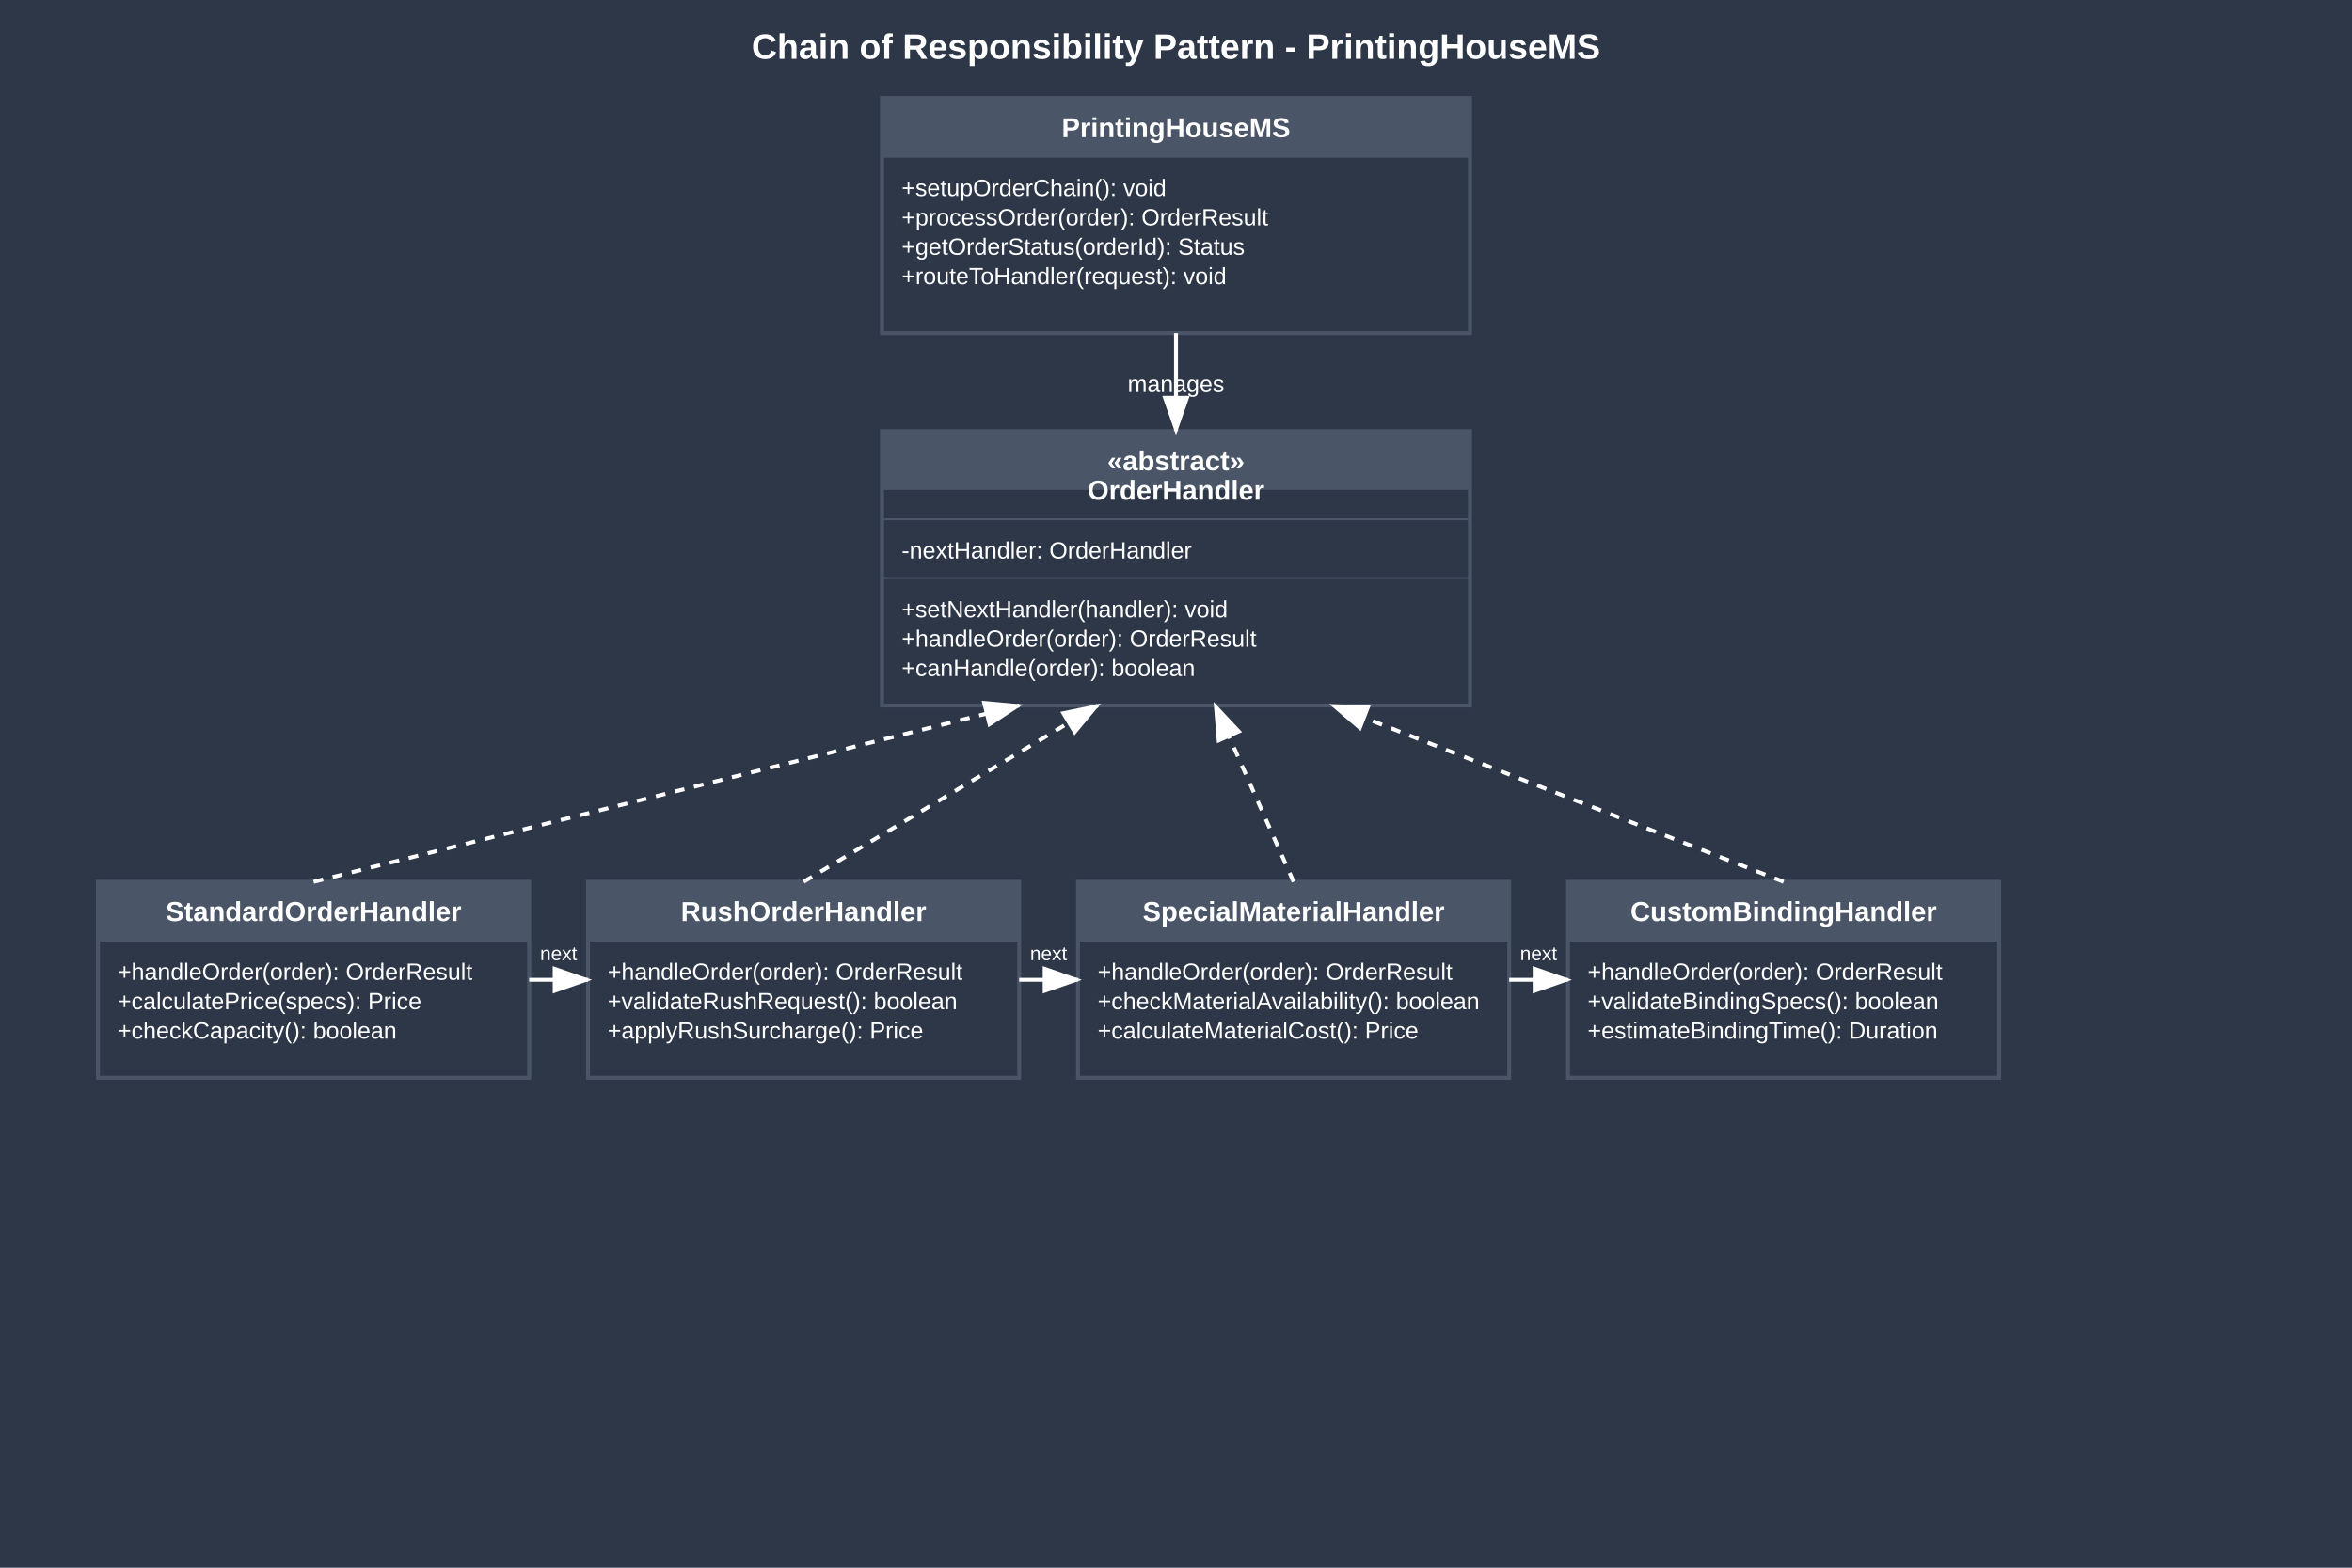
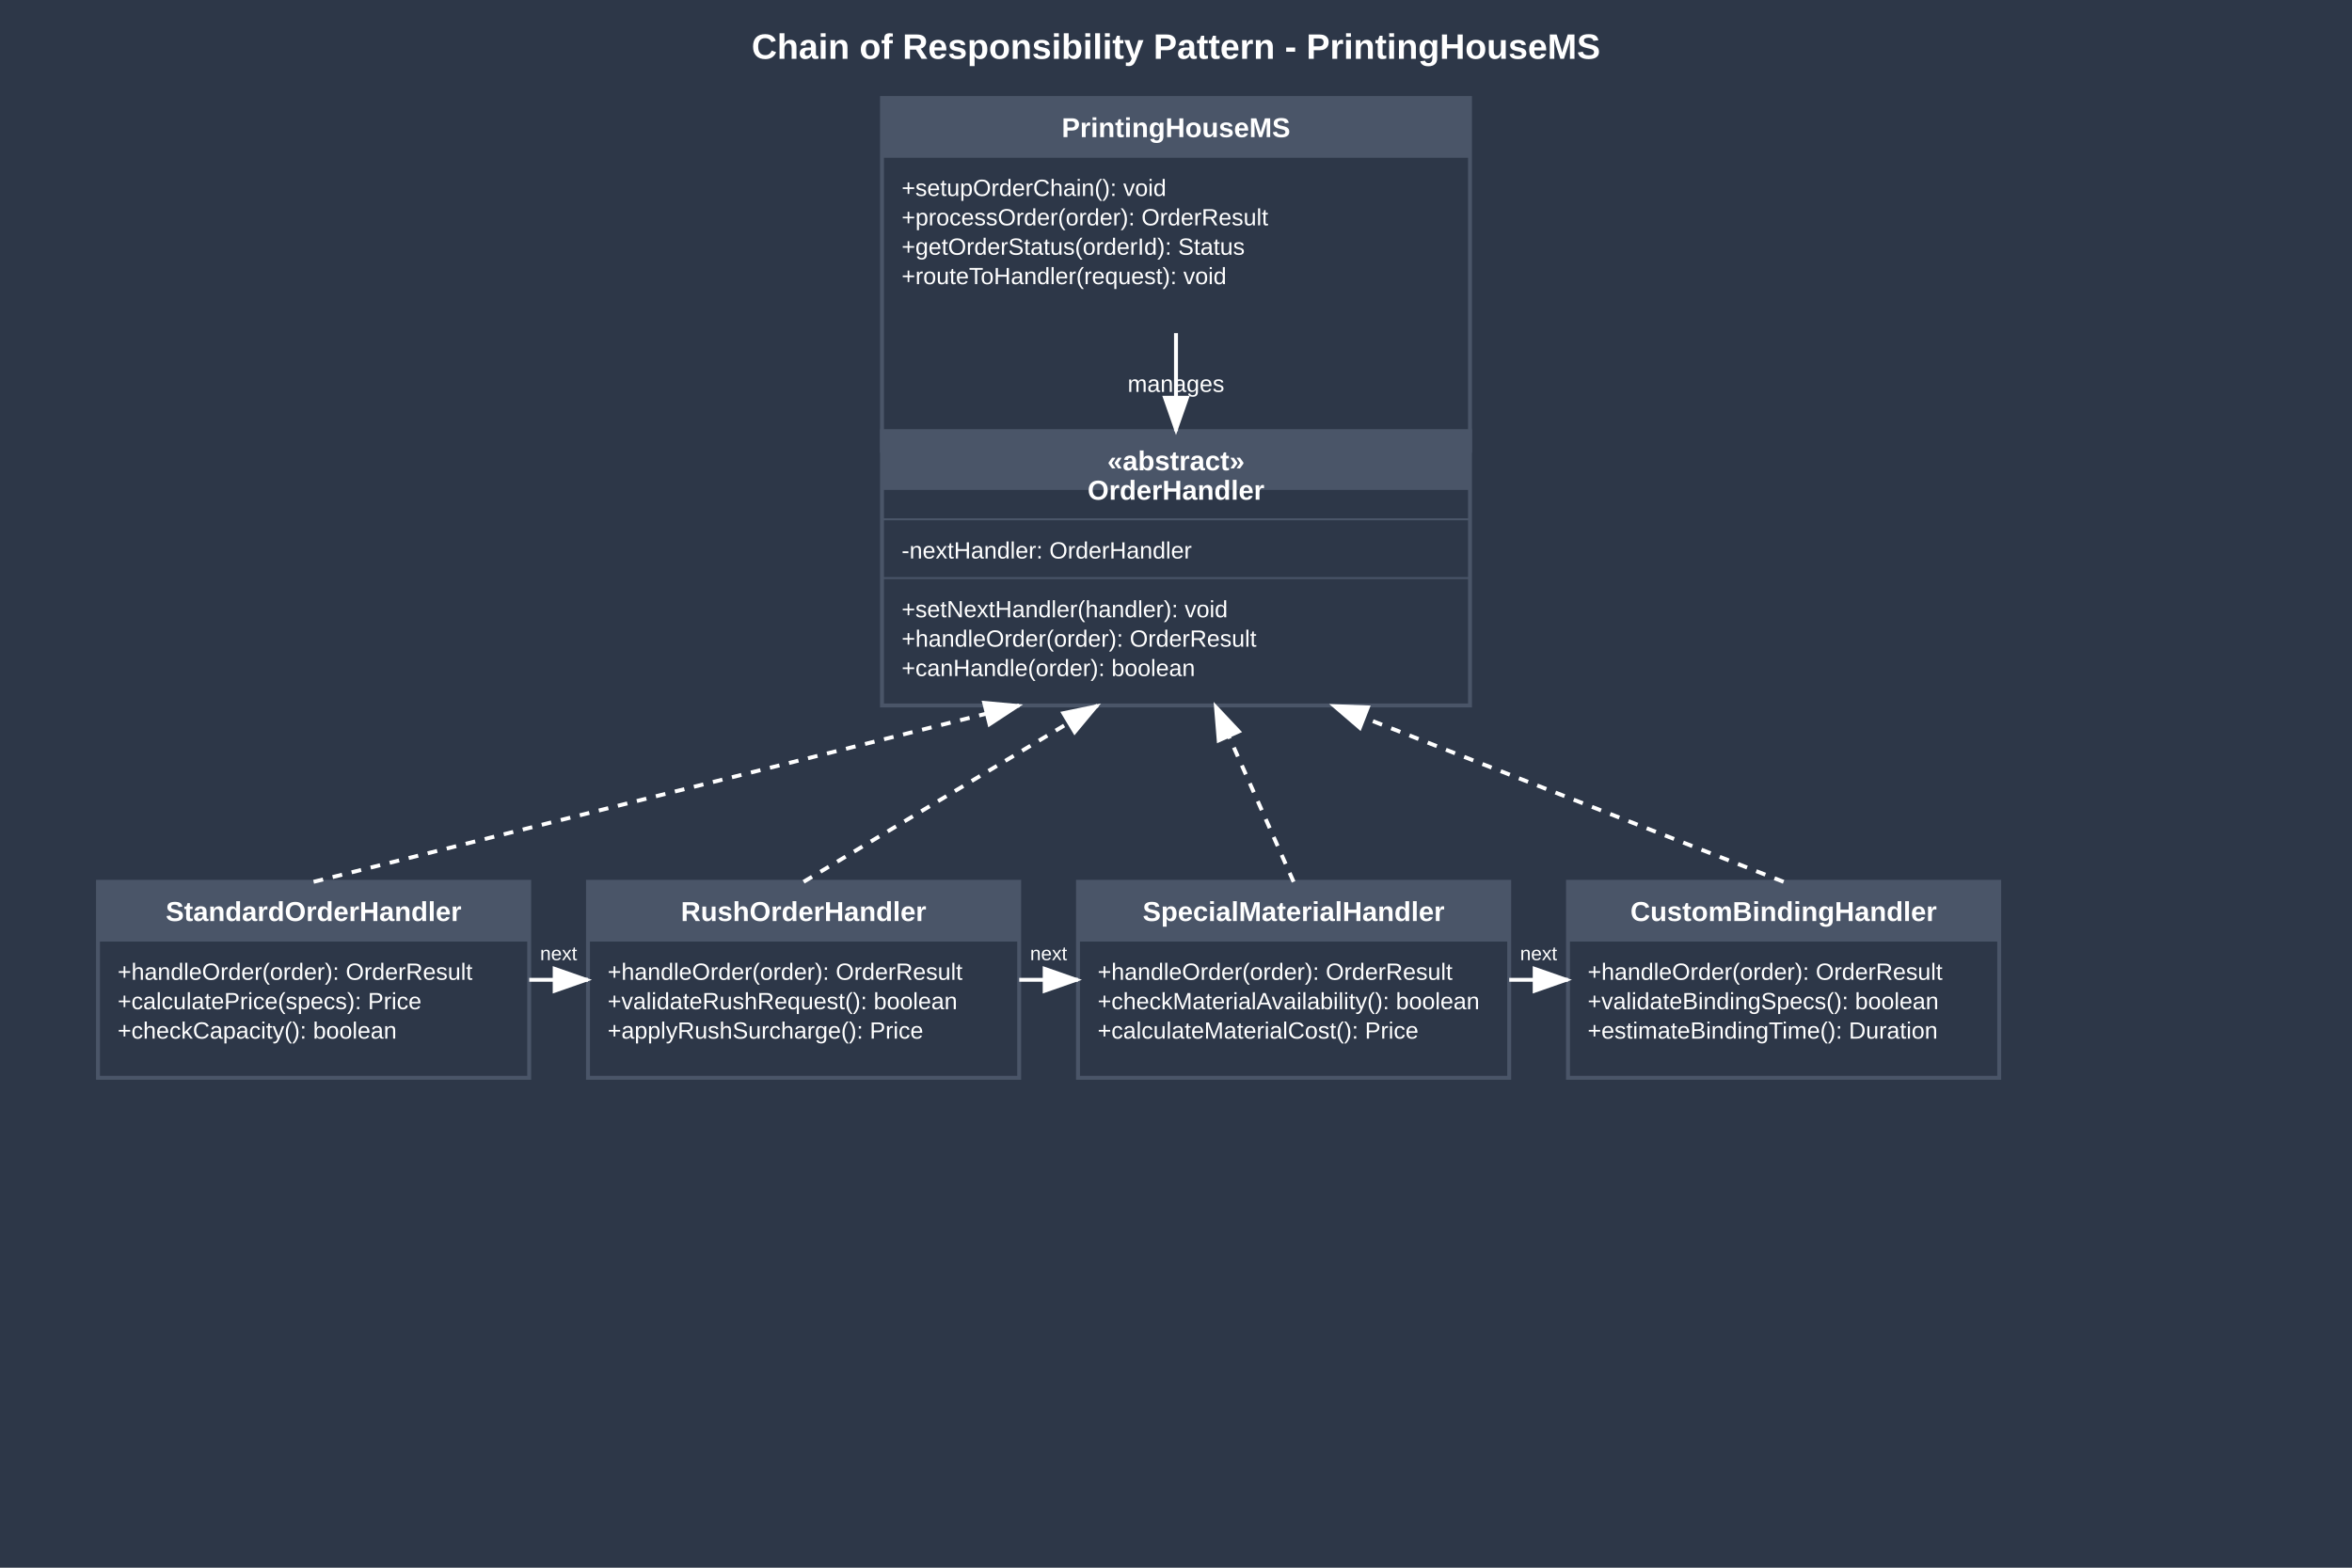
<svg xmlns="http://www.w3.org/2000/svg" width="1200" height="800">
  <rect width="1200" height="800" fill="#2d3748" />
  <g id="printing-house-system">
-     <rect x="450" y="50" width="300" height="120" fill="none" stroke="#4a5568" stroke-width="2" />
+     <rect x="450" y="50" width="300" height="180" fill="none" stroke="#4a5568" stroke-width="2" />
    <rect x="450" y="50" width="300" height="30" fill="#4a5568" />
    <text x="600" y="70" text-anchor="middle" fill="white" font-family="Arial" font-size="14" font-weight="bold">PrintingHouseMS</text>
    <line x1="450" y1="80" x2="750" y2="80" stroke="#4a5568" stroke-width="1" />
    <text x="460" y="100" fill="white" font-family="Arial" font-size="12">+setupOrderChain(): void</text>
    <text x="460" y="115" fill="white" font-family="Arial" font-size="12">+processOrder(order): OrderResult</text>
    <text x="460" y="130" fill="white" font-family="Arial" font-size="12">+getOrderStatus(orderId): Status</text>
    <text x="460" y="145" fill="white" font-family="Arial" font-size="12">+routeToHandler(request): void</text>
  </g>
  <g id="order-handler">
    <rect x="450" y="220" width="300" height="140" fill="none" stroke="#4a5568" stroke-width="2" />
    <rect x="450" y="220" width="300" height="30" fill="#4a5568" />
    <text x="600" y="240" text-anchor="middle" fill="white" font-family="Arial" font-size="14" font-weight="bold">«abstract»</text>
    <text x="600" y="255" text-anchor="middle" fill="white" font-family="Arial" font-size="14" font-weight="bold">OrderHandler</text>
    <line x1="450" y1="265" x2="750" y2="265" stroke="#4a5568" stroke-width="1" />
    <text x="460" y="285" fill="white" font-family="Arial" font-size="12">-nextHandler: OrderHandler</text>
    <line x1="450" y1="295" x2="750" y2="295" stroke="#4a5568" stroke-width="1" />
    <text x="460" y="315" fill="white" font-family="Arial" font-size="12">+setNextHandler(handler): void</text>
    <text x="460" y="330" fill="white" font-family="Arial" font-size="12">+handleOrder(order): OrderResult</text>
    <text x="460" y="345" fill="white" font-family="Arial" font-size="12">+canHandle(order): boolean</text>
  </g>
  <g id="standard-handler">
    <rect x="50" y="450" width="220" height="100" fill="none" stroke="#4a5568" stroke-width="2" />
    <rect x="50" y="450" width="220" height="30" fill="#4a5568" />
    <text x="160" y="470" text-anchor="middle" fill="white" font-family="Arial" font-size="14" font-weight="bold">StandardOrderHandler</text>
    <line x1="50" y1="480" x2="270" y2="480" stroke="#4a5568" stroke-width="1" />
    <text x="60" y="500" fill="white" font-family="Arial" font-size="12">+handleOrder(order): OrderResult</text>
    <text x="60" y="515" fill="white" font-family="Arial" font-size="12">+calculatePrice(specs): Price</text>
    <text x="60" y="530" fill="white" font-family="Arial" font-size="12">+checkCapacity(): boolean</text>
  </g>
  <g id="rush-handler">
    <rect x="300" y="450" width="220" height="100" fill="none" stroke="#4a5568" stroke-width="2" />
    <rect x="300" y="450" width="220" height="30" fill="#4a5568" />
    <text x="410" y="470" text-anchor="middle" fill="white" font-family="Arial" font-size="14" font-weight="bold">RushOrderHandler</text>
    <line x1="300" y1="480" x2="520" y2="480" stroke="#4a5568" stroke-width="1" />
    <text x="310" y="500" fill="white" font-family="Arial" font-size="12">+handleOrder(order): OrderResult</text>
    <text x="310" y="515" fill="white" font-family="Arial" font-size="12">+validateRushRequest(): boolean</text>
    <text x="310" y="530" fill="white" font-family="Arial" font-size="12">+applyRushSurcharge(): Price</text>
  </g>
  <g id="special-material-handler">
    <rect x="550" y="450" width="220" height="100" fill="none" stroke="#4a5568" stroke-width="2" />
    <rect x="550" y="450" width="220" height="30" fill="#4a5568" />
    <text x="660" y="470" text-anchor="middle" fill="white" font-family="Arial" font-size="14" font-weight="bold">SpecialMaterialHandler</text>
    <line x1="550" y1="480" x2="770" y2="480" stroke="#4a5568" stroke-width="1" />
    <text x="560" y="500" fill="white" font-family="Arial" font-size="12">+handleOrder(order): OrderResult</text>
    <text x="560" y="515" fill="white" font-family="Arial" font-size="12">+checkMaterialAvailability(): boolean</text>
    <text x="560" y="530" fill="white" font-family="Arial" font-size="12">+calculateMaterialCost(): Price</text>
  </g>
  <g id="custom-binding-handler">
    <rect x="800" y="450" width="220" height="100" fill="none" stroke="#4a5568" stroke-width="2" />
    <rect x="800" y="450" width="220" height="30" fill="#4a5568" />
    <text x="910" y="470" text-anchor="middle" fill="white" font-family="Arial" font-size="14" font-weight="bold">CustomBindingHandler</text>
    <line x1="800" y1="480" x2="1020" y2="480" stroke="#4a5568" stroke-width="1" />
    <text x="810" y="500" fill="white" font-family="Arial" font-size="12">+handleOrder(order): OrderResult</text>
    <text x="810" y="515" fill="white" font-family="Arial" font-size="12">+validateBindingSpecs(): boolean</text>
    <text x="810" y="530" fill="white" font-family="Arial" font-size="12">+estimateBindingTime(): Duration</text>
  </g>
  <defs>
    <marker id="arrowhead" markerWidth="10" markerHeight="7" refX="9" refY="3.5" orient="auto">
      <polygon points="0 0, 10 3.5, 0 7" fill="white" />
    </marker>
  </defs>
  <line x1="160" y1="450" x2="520" y2="360" stroke="white" stroke-width="2" stroke-dasharray="5,5" marker-end="url(#arrowhead)" />
  <line x1="410" y1="450" x2="560" y2="360" stroke="white" stroke-width="2" stroke-dasharray="5,5" marker-end="url(#arrowhead)" />
  <line x1="660" y1="450" x2="620" y2="360" stroke="white" stroke-width="2" stroke-dasharray="5,5" marker-end="url(#arrowhead)" />
  <line x1="910" y1="450" x2="680" y2="360" stroke="white" stroke-width="2" stroke-dasharray="5,5" marker-end="url(#arrowhead)" />
  <line x1="600" y1="170" x2="600" y2="220" stroke="white" stroke-width="2" marker-end="url(#arrowhead)" />
  <path d="M 270 500 Q 285 500 300 500" stroke="white" stroke-width="2" fill="none" marker-end="url(#arrowhead)" />
  <path d="M 520 500 Q 535 500 550 500" stroke="white" stroke-width="2" fill="none" marker-end="url(#arrowhead)" />
  <path d="M 770 500 Q 785 500 800 500" stroke="white" stroke-width="2" fill="none" marker-end="url(#arrowhead)" />
  <text x="600" y="200" text-anchor="middle" fill="white" font-family="Arial" font-size="12">manages</text>
  <text x="285" y="490" text-anchor="middle" fill="white" font-family="Arial" font-size="10">next</text>
  <text x="535" y="490" text-anchor="middle" fill="white" font-family="Arial" font-size="10">next</text>
  <text x="785" y="490" text-anchor="middle" fill="white" font-family="Arial" font-size="10">next</text>
  <text x="600" y="30" text-anchor="middle" fill="white" font-family="Arial" font-size="18" font-weight="bold">Chain of Responsibility Pattern - PrintingHouseMS</text>
</svg>
